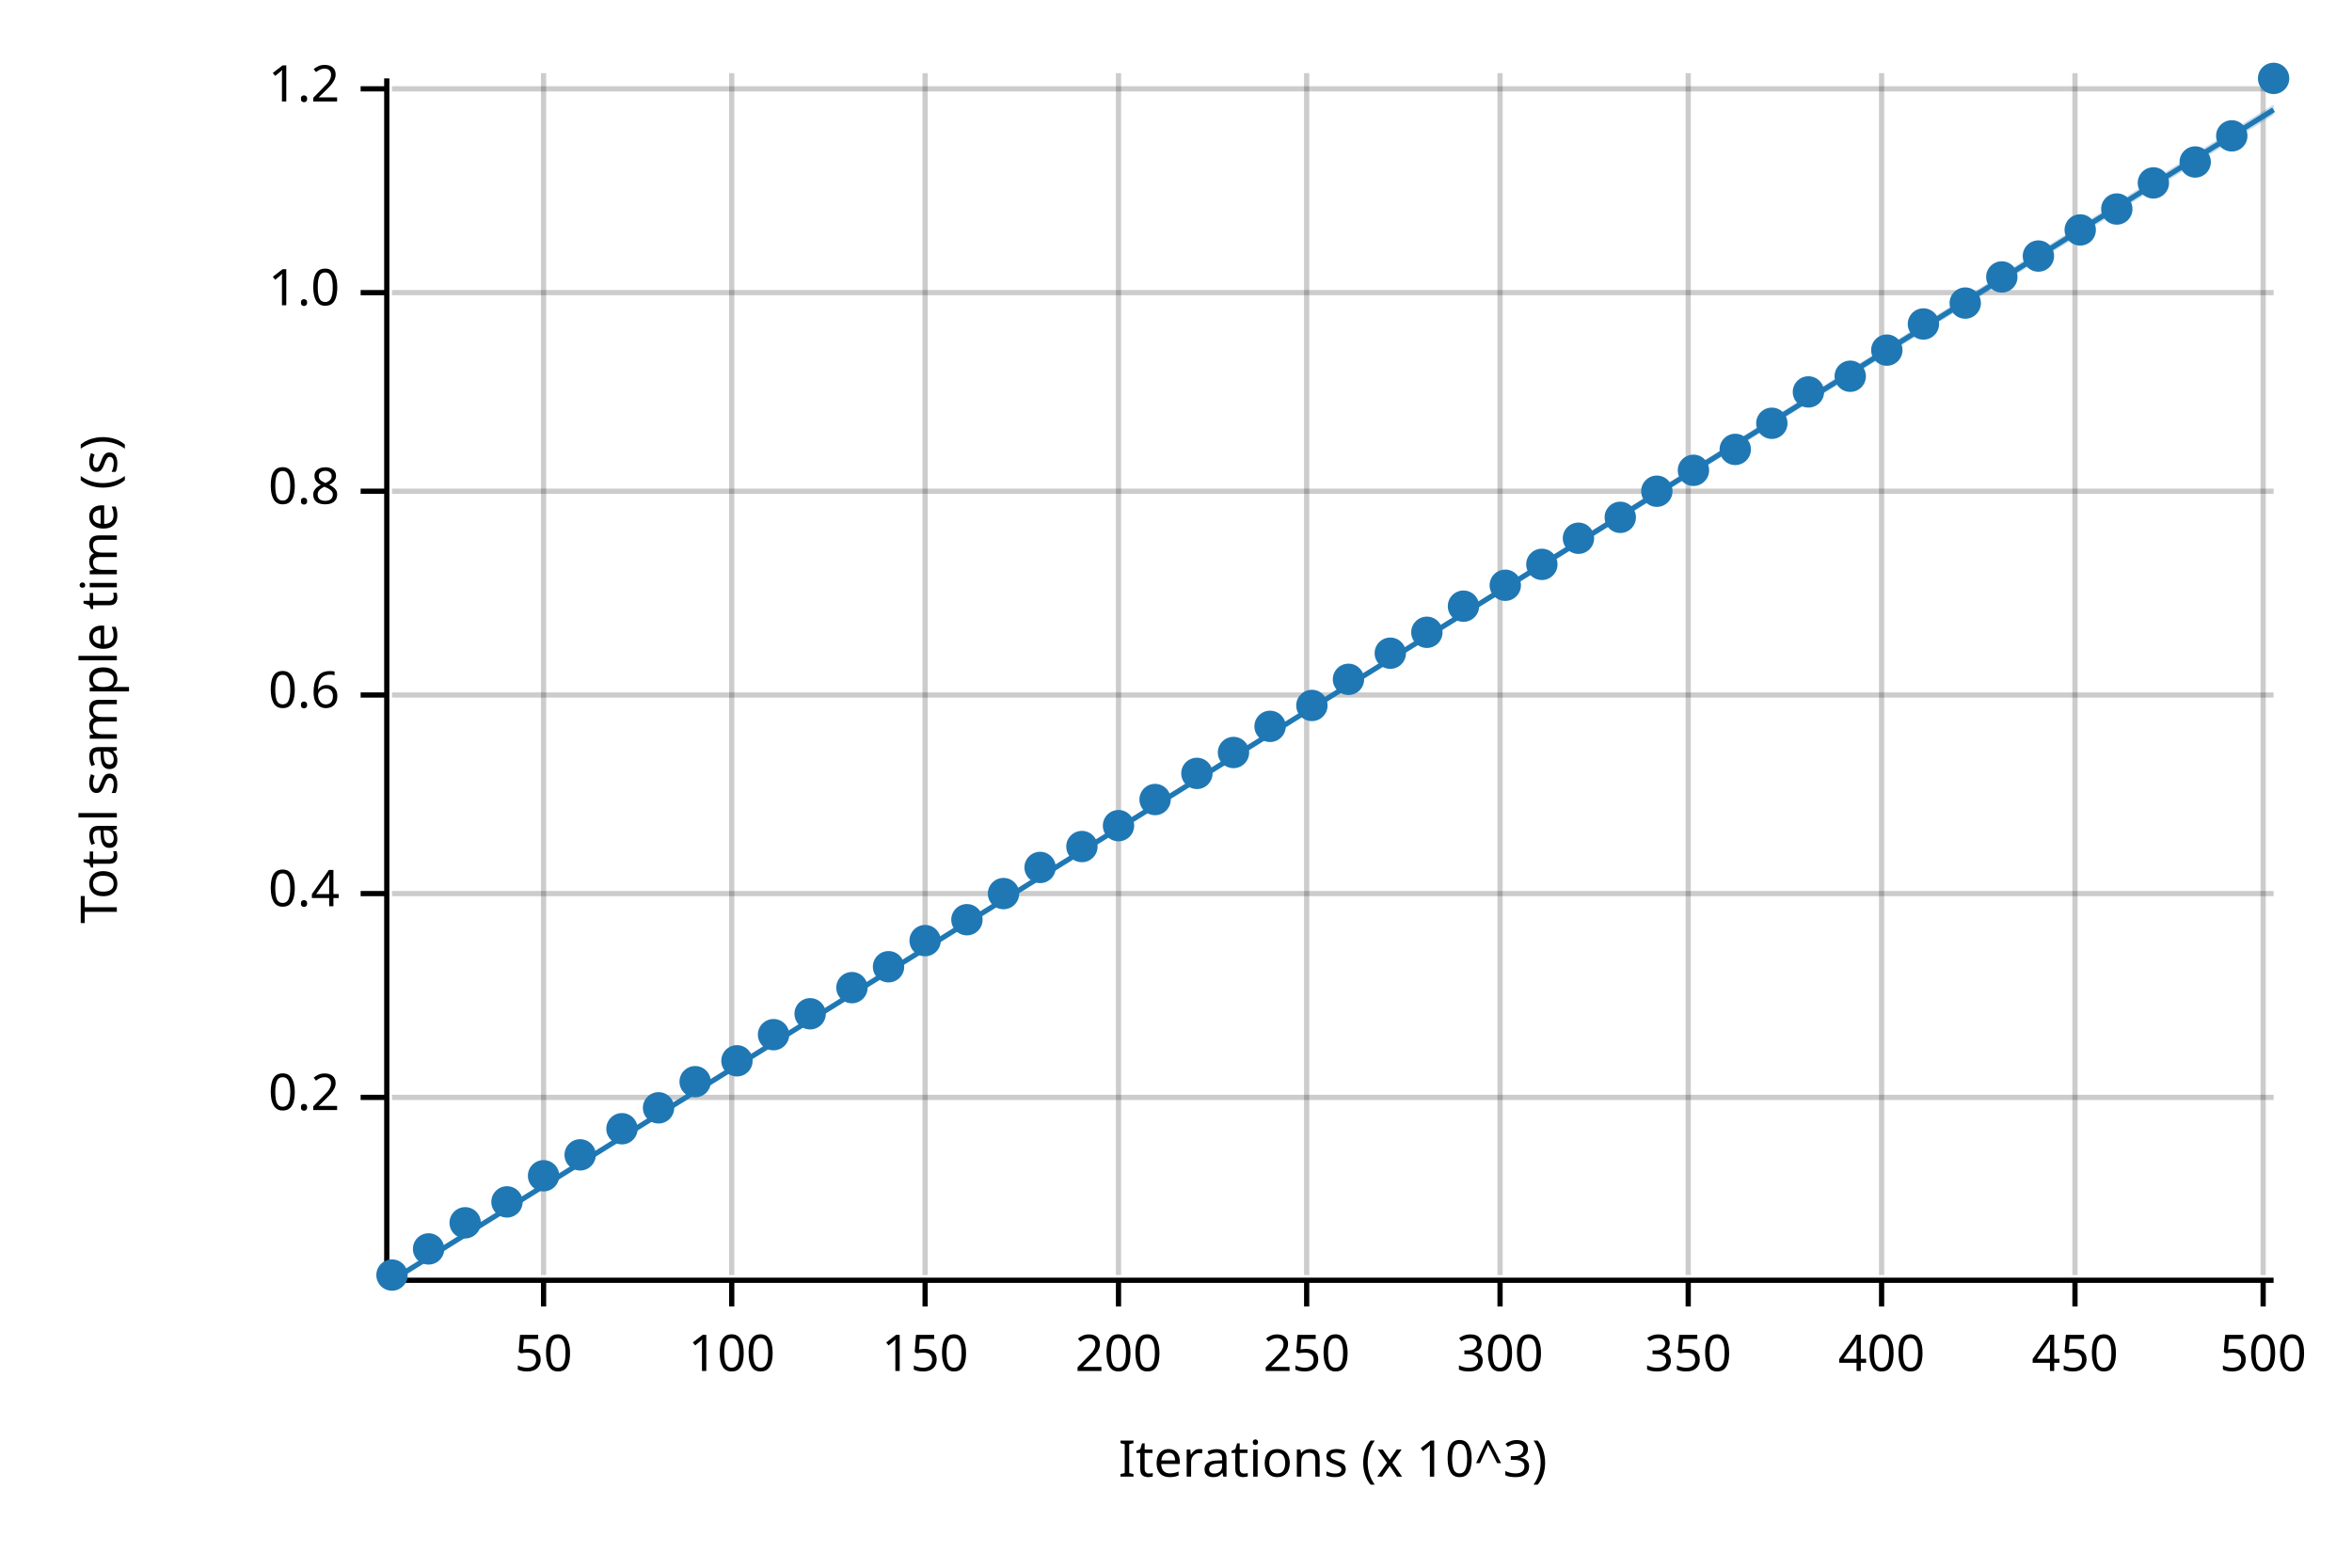
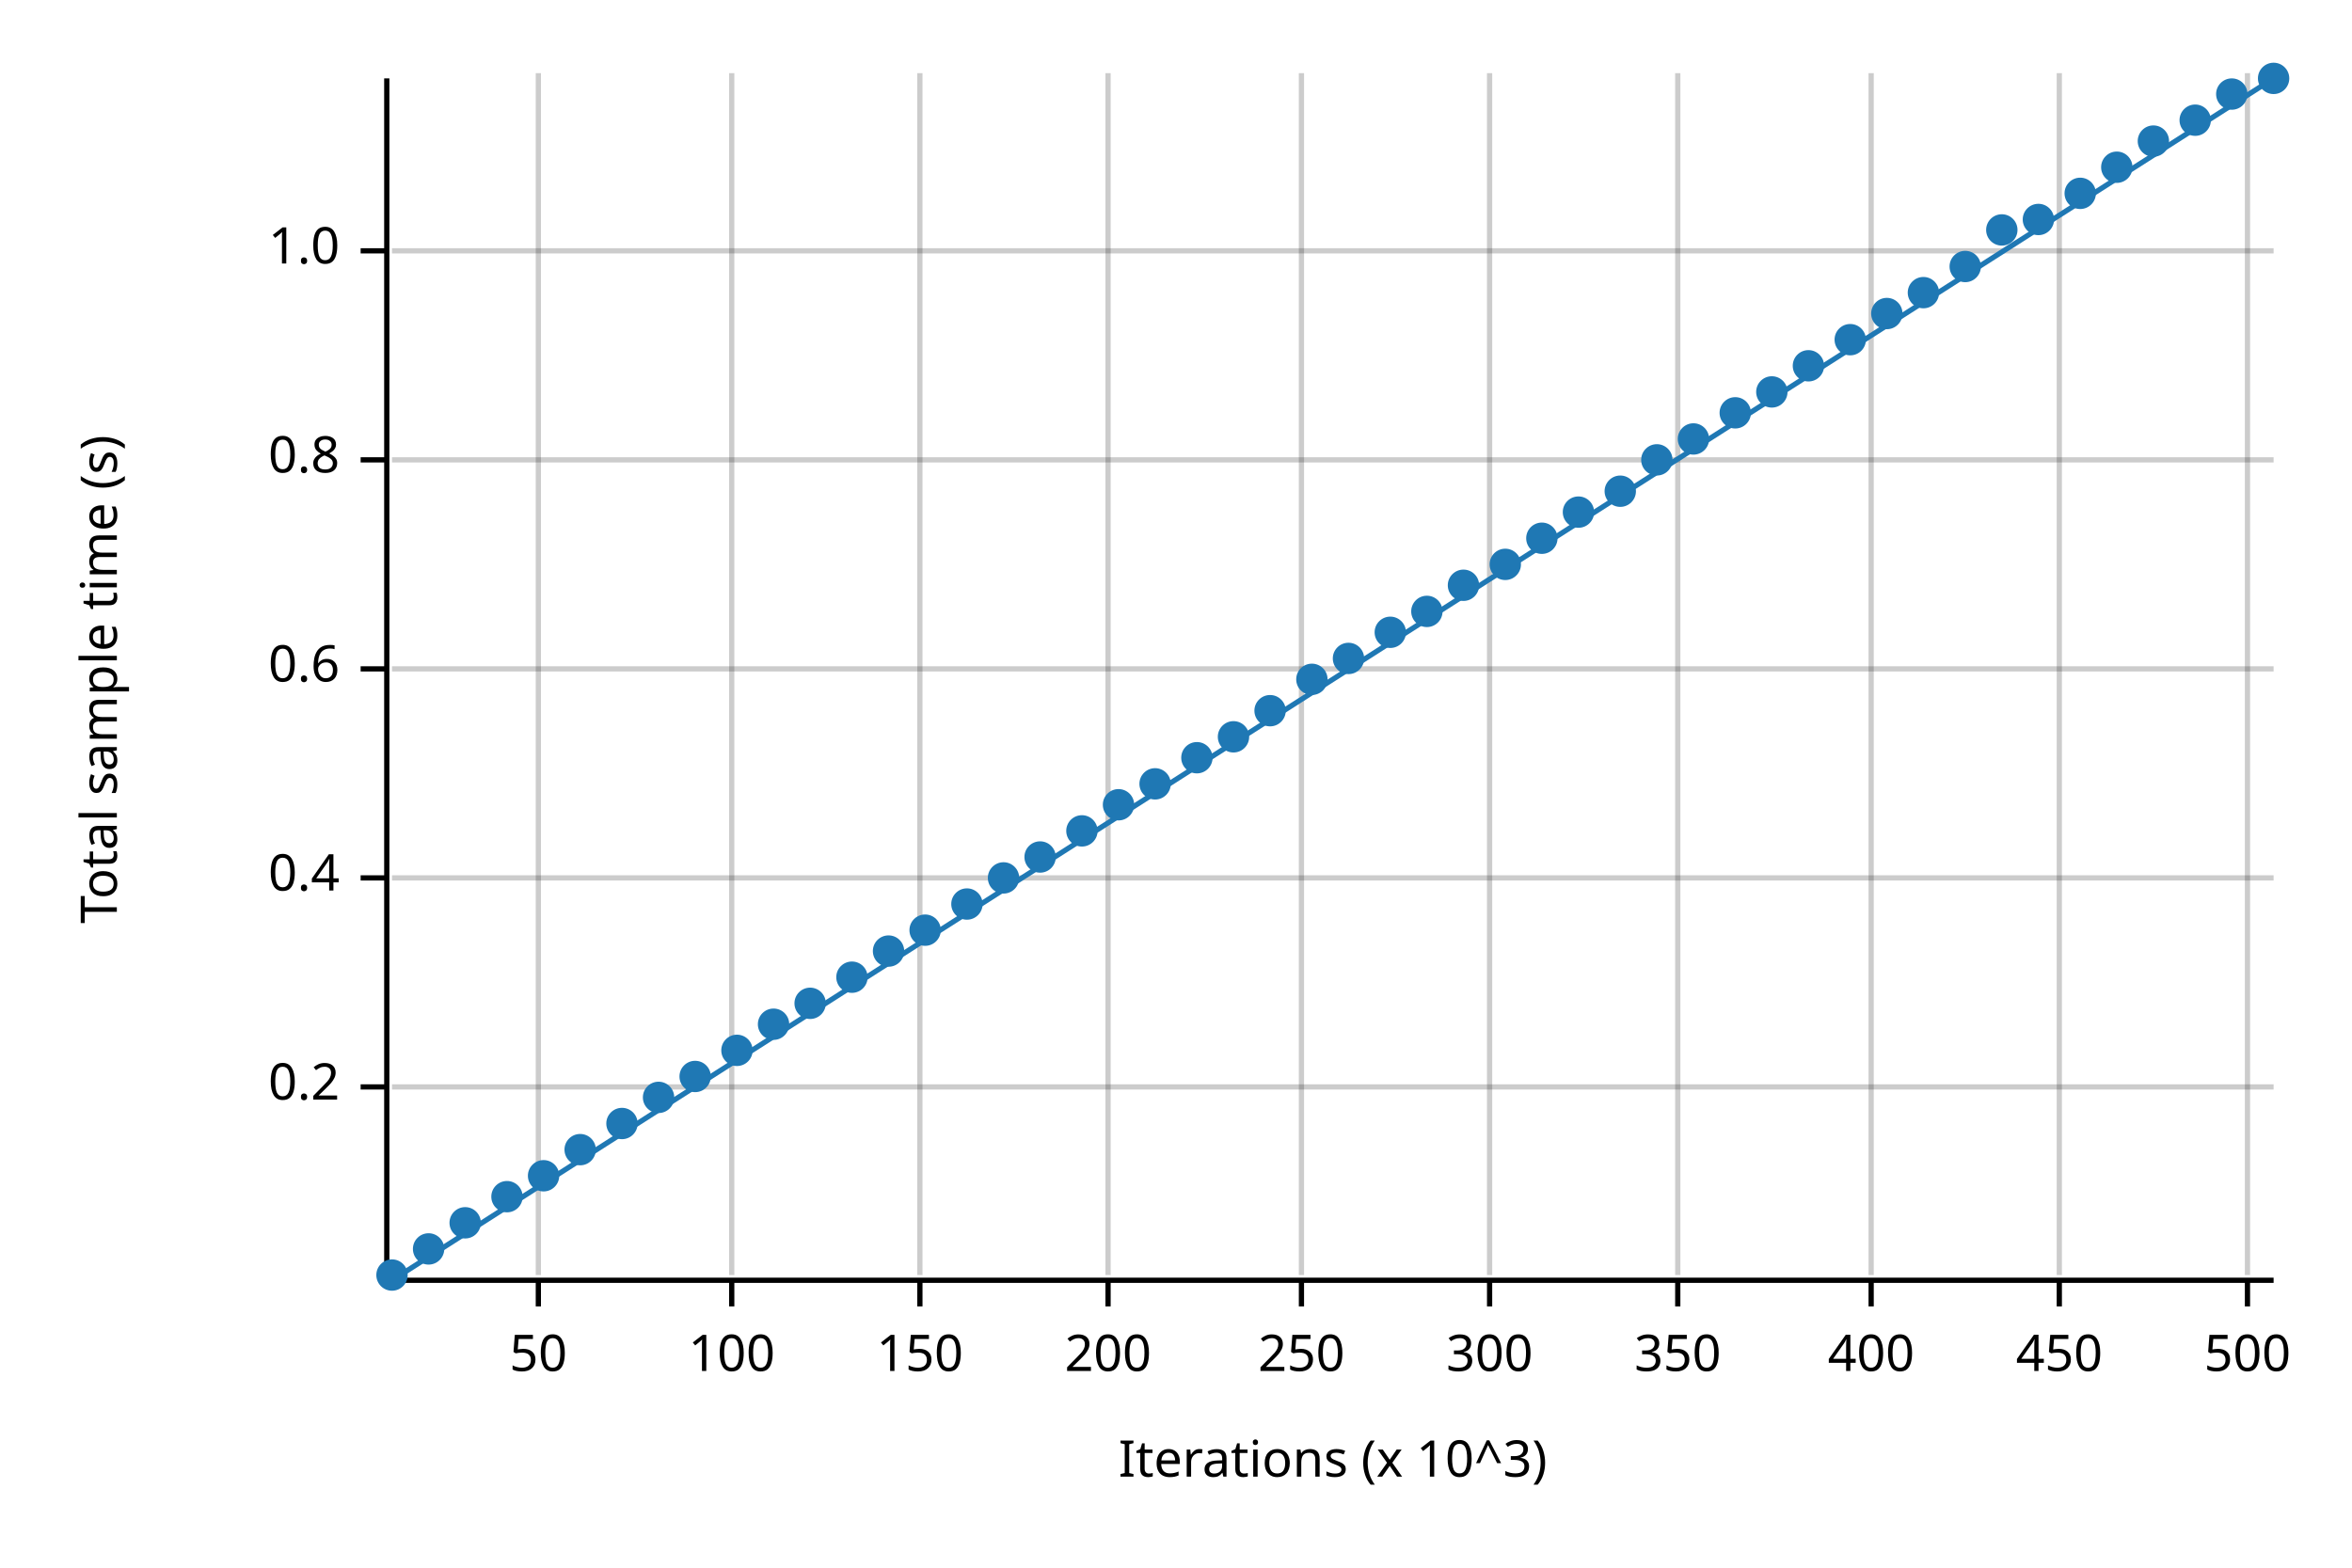
<svg xmlns="http://www.w3.org/2000/svg" width="450" height="300" viewBox="0 0 450 300">
  <text x="15" y="130" dy="0.76em" text-anchor="middle" font-family="sans-serif" font-size="9.677" opacity="1" fill="#000000" transform="rotate(270, 15, 130)">
Total sample time (s)
</text>
  <text x="255" y="285" dy="-0.5ex" text-anchor="middle" font-family="sans-serif" font-size="9.677" opacity="1" fill="#000000">
Iterations (x 10^3)
</text>
-   <line opacity="0.2" stroke="#000000" stroke-width="1" x1="104" y1="244" x2="104" y2="14" />
+   <line opacity="0.2" stroke="#000000" stroke-width="1" x1="103" y1="244" x2="103" y2="14" />
  <line opacity="0.2" stroke="#000000" stroke-width="1" x1="140" y1="244" x2="140" y2="14" />
-   <line opacity="0.2" stroke="#000000" stroke-width="1" x1="177" y1="244" x2="177" y2="14" />
-   <line opacity="0.2" stroke="#000000" stroke-width="1" x1="214" y1="244" x2="214" y2="14" />
-   <line opacity="0.2" stroke="#000000" stroke-width="1" x1="250" y1="244" x2="250" y2="14" />
-   <line opacity="0.2" stroke="#000000" stroke-width="1" x1="287" y1="244" x2="287" y2="14" />
-   <line opacity="0.2" stroke="#000000" stroke-width="1" x1="323" y1="244" x2="323" y2="14" />
-   <line opacity="0.2" stroke="#000000" stroke-width="1" x1="360" y1="244" x2="360" y2="14" />
-   <line opacity="0.2" stroke="#000000" stroke-width="1" x1="397" y1="244" x2="397" y2="14" />
-   <line opacity="0.2" stroke="#000000" stroke-width="1" x1="433" y1="244" x2="433" y2="14" />
-   <line opacity="0.2" stroke="#000000" stroke-width="1" x1="75" y1="210" x2="435" y2="210" />
-   <line opacity="0.2" stroke="#000000" stroke-width="1" x1="75" y1="171" x2="435" y2="171" />
-   <line opacity="0.2" stroke="#000000" stroke-width="1" x1="75" y1="133" x2="435" y2="133" />
-   <line opacity="0.2" stroke="#000000" stroke-width="1" x1="75" y1="94" x2="435" y2="94" />
-   <line opacity="0.2" stroke="#000000" stroke-width="1" x1="75" y1="56" x2="435" y2="56" />
-   <line opacity="0.2" stroke="#000000" stroke-width="1" x1="75" y1="17" x2="435" y2="17" />
+   <line opacity="0.2" stroke="#000000" stroke-width="1" x1="176" y1="244" x2="176" y2="14" />
+   <line opacity="0.2" stroke="#000000" stroke-width="1" x1="212" y1="244" x2="212" y2="14" />
+   <line opacity="0.2" stroke="#000000" stroke-width="1" x1="249" y1="244" x2="249" y2="14" />
+   <line opacity="0.2" stroke="#000000" stroke-width="1" x1="285" y1="244" x2="285" y2="14" />
+   <line opacity="0.2" stroke="#000000" stroke-width="1" x1="321" y1="244" x2="321" y2="14" />
+   <line opacity="0.2" stroke="#000000" stroke-width="1" x1="358" y1="244" x2="358" y2="14" />
+   <line opacity="0.2" stroke="#000000" stroke-width="1" x1="394" y1="244" x2="394" y2="14" />
+   <line opacity="0.2" stroke="#000000" stroke-width="1" x1="430" y1="244" x2="430" y2="14" />
+   <line opacity="0.2" stroke="#000000" stroke-width="1" x1="75" y1="208" x2="435" y2="208" />
+   <line opacity="0.2" stroke="#000000" stroke-width="1" x1="75" y1="168" x2="435" y2="168" />
+   <line opacity="0.2" stroke="#000000" stroke-width="1" x1="75" y1="128" x2="435" y2="128" />
+   <line opacity="0.2" stroke="#000000" stroke-width="1" x1="75" y1="88" x2="435" y2="88" />
+   <line opacity="0.2" stroke="#000000" stroke-width="1" x1="75" y1="48" x2="435" y2="48" />
  <polyline fill="none" opacity="1" stroke="#000000" stroke-width="1" points="74,15 74,245 " />
-   <text x="65" y="210" dy="0.5ex" text-anchor="end" font-family="sans-serif" font-size="9.677" opacity="1" fill="#000000">
+   <text x="65" y="208" dy="0.5ex" text-anchor="end" font-family="sans-serif" font-size="9.677" opacity="1" fill="#000000">
0.2
</text>
-   <polyline fill="none" opacity="1" stroke="#000000" stroke-width="1" points="69,210 74,210 " />
-   <text x="65" y="171" dy="0.5ex" text-anchor="end" font-family="sans-serif" font-size="9.677" opacity="1" fill="#000000">
+   <polyline fill="none" opacity="1" stroke="#000000" stroke-width="1" points="69,208 74,208 " />
+   <text x="65" y="168" dy="0.5ex" text-anchor="end" font-family="sans-serif" font-size="9.677" opacity="1" fill="#000000">
0.4
</text>
-   <polyline fill="none" opacity="1" stroke="#000000" stroke-width="1" points="69,171 74,171 " />
-   <text x="65" y="133" dy="0.5ex" text-anchor="end" font-family="sans-serif" font-size="9.677" opacity="1" fill="#000000">
+   <polyline fill="none" opacity="1" stroke="#000000" stroke-width="1" points="69,168 74,168 " />
+   <text x="65" y="128" dy="0.5ex" text-anchor="end" font-family="sans-serif" font-size="9.677" opacity="1" fill="#000000">
0.6
</text>
-   <polyline fill="none" opacity="1" stroke="#000000" stroke-width="1" points="69,133 74,133 " />
-   <text x="65" y="94" dy="0.5ex" text-anchor="end" font-family="sans-serif" font-size="9.677" opacity="1" fill="#000000">
+   <polyline fill="none" opacity="1" stroke="#000000" stroke-width="1" points="69,128 74,128 " />
+   <text x="65" y="88" dy="0.5ex" text-anchor="end" font-family="sans-serif" font-size="9.677" opacity="1" fill="#000000">
0.8
</text>
-   <polyline fill="none" opacity="1" stroke="#000000" stroke-width="1" points="69,94 74,94 " />
-   <text x="65" y="56" dy="0.5ex" text-anchor="end" font-family="sans-serif" font-size="9.677" opacity="1" fill="#000000">
+   <polyline fill="none" opacity="1" stroke="#000000" stroke-width="1" points="69,88 74,88 " />
+   <text x="65" y="48" dy="0.5ex" text-anchor="end" font-family="sans-serif" font-size="9.677" opacity="1" fill="#000000">
1.0
</text>
-   <polyline fill="none" opacity="1" stroke="#000000" stroke-width="1" points="69,56 74,56 " />
-   <text x="65" y="17" dy="0.5ex" text-anchor="end" font-family="sans-serif" font-size="9.677" opacity="1" fill="#000000">
- 1.2
- </text>
-   <polyline fill="none" opacity="1" stroke="#000000" stroke-width="1" points="69,17 74,17 " />
+   <polyline fill="none" opacity="1" stroke="#000000" stroke-width="1" points="69,48 74,48 " />
  <polyline fill="none" opacity="1" stroke="#000000" stroke-width="1" points="75,245 435,245 " />
-   <text x="104" y="255" dy="0.76em" text-anchor="middle" font-family="sans-serif" font-size="9.677" opacity="1" fill="#000000">
+   <text x="103" y="255" dy="0.76em" text-anchor="middle" font-family="sans-serif" font-size="9.677" opacity="1" fill="#000000">
50
</text>
-   <polyline fill="none" opacity="1" stroke="#000000" stroke-width="1" points="104,245 104,250 " />
+   <polyline fill="none" opacity="1" stroke="#000000" stroke-width="1" points="103,245 103,250 " />
  <text x="140" y="255" dy="0.76em" text-anchor="middle" font-family="sans-serif" font-size="9.677" opacity="1" fill="#000000">
100
</text>
  <polyline fill="none" opacity="1" stroke="#000000" stroke-width="1" points="140,245 140,250 " />
-   <text x="177" y="255" dy="0.76em" text-anchor="middle" font-family="sans-serif" font-size="9.677" opacity="1" fill="#000000">
+   <text x="176" y="255" dy="0.76em" text-anchor="middle" font-family="sans-serif" font-size="9.677" opacity="1" fill="#000000">
150
</text>
-   <polyline fill="none" opacity="1" stroke="#000000" stroke-width="1" points="177,245 177,250 " />
-   <text x="214" y="255" dy="0.76em" text-anchor="middle" font-family="sans-serif" font-size="9.677" opacity="1" fill="#000000">
+   <polyline fill="none" opacity="1" stroke="#000000" stroke-width="1" points="176,245 176,250 " />
+   <text x="212" y="255" dy="0.76em" text-anchor="middle" font-family="sans-serif" font-size="9.677" opacity="1" fill="#000000">
200
</text>
-   <polyline fill="none" opacity="1" stroke="#000000" stroke-width="1" points="214,245 214,250 " />
-   <text x="250" y="255" dy="0.76em" text-anchor="middle" font-family="sans-serif" font-size="9.677" opacity="1" fill="#000000">
+   <polyline fill="none" opacity="1" stroke="#000000" stroke-width="1" points="212,245 212,250 " />
+   <text x="249" y="255" dy="0.76em" text-anchor="middle" font-family="sans-serif" font-size="9.677" opacity="1" fill="#000000">
250
</text>
-   <polyline fill="none" opacity="1" stroke="#000000" stroke-width="1" points="250,245 250,250 " />
-   <text x="287" y="255" dy="0.76em" text-anchor="middle" font-family="sans-serif" font-size="9.677" opacity="1" fill="#000000">
+   <polyline fill="none" opacity="1" stroke="#000000" stroke-width="1" points="249,245 249,250 " />
+   <text x="285" y="255" dy="0.76em" text-anchor="middle" font-family="sans-serif" font-size="9.677" opacity="1" fill="#000000">
300
</text>
-   <polyline fill="none" opacity="1" stroke="#000000" stroke-width="1" points="287,245 287,250 " />
-   <text x="323" y="255" dy="0.76em" text-anchor="middle" font-family="sans-serif" font-size="9.677" opacity="1" fill="#000000">
+   <polyline fill="none" opacity="1" stroke="#000000" stroke-width="1" points="285,245 285,250 " />
+   <text x="321" y="255" dy="0.76em" text-anchor="middle" font-family="sans-serif" font-size="9.677" opacity="1" fill="#000000">
350
</text>
-   <polyline fill="none" opacity="1" stroke="#000000" stroke-width="1" points="323,245 323,250 " />
-   <text x="360" y="255" dy="0.76em" text-anchor="middle" font-family="sans-serif" font-size="9.677" opacity="1" fill="#000000">
+   <polyline fill="none" opacity="1" stroke="#000000" stroke-width="1" points="321,245 321,250 " />
+   <text x="358" y="255" dy="0.76em" text-anchor="middle" font-family="sans-serif" font-size="9.677" opacity="1" fill="#000000">
400
</text>
-   <polyline fill="none" opacity="1" stroke="#000000" stroke-width="1" points="360,245 360,250 " />
-   <text x="397" y="255" dy="0.76em" text-anchor="middle" font-family="sans-serif" font-size="9.677" opacity="1" fill="#000000">
+   <polyline fill="none" opacity="1" stroke="#000000" stroke-width="1" points="358,245 358,250 " />
+   <text x="394" y="255" dy="0.76em" text-anchor="middle" font-family="sans-serif" font-size="9.677" opacity="1" fill="#000000">
450
</text>
-   <polyline fill="none" opacity="1" stroke="#000000" stroke-width="1" points="397,245 397,250 " />
-   <text x="433" y="255" dy="0.76em" text-anchor="middle" font-family="sans-serif" font-size="9.677" opacity="1" fill="#000000">
+   <polyline fill="none" opacity="1" stroke="#000000" stroke-width="1" points="394,245 394,250 " />
+   <text x="430" y="255" dy="0.76em" text-anchor="middle" font-family="sans-serif" font-size="9.677" opacity="1" fill="#000000">
500
</text>
-   <polyline fill="none" opacity="1" stroke="#000000" stroke-width="1" points="433,245 433,250 " />
+   <polyline fill="none" opacity="1" stroke="#000000" stroke-width="1" points="430,245 430,250 " />
  <circle cx="75" cy="244" r="3" opacity="1" fill="#1F78B4" stroke="none" stroke-width="1" />
  <circle cx="82" cy="239" r="3" opacity="1" fill="#1F78B4" stroke="none" stroke-width="1" />
  <circle cx="89" cy="234" r="3" opacity="1" fill="#1F78B4" stroke="none" stroke-width="1" />
-   <circle cx="97" cy="230" r="3" opacity="1" fill="#1F78B4" stroke="none" stroke-width="1" />
+   <circle cx="97" cy="229" r="3" opacity="1" fill="#1F78B4" stroke="none" stroke-width="1" />
  <circle cx="104" cy="225" r="3" opacity="1" fill="#1F78B4" stroke="none" stroke-width="1" />
-   <circle cx="111" cy="221" r="3" opacity="1" fill="#1F78B4" stroke="none" stroke-width="1" />
-   <circle cx="119" cy="216" r="3" opacity="1" fill="#1F78B4" stroke="none" stroke-width="1" />
-   <circle cx="126" cy="212" r="3" opacity="1" fill="#1F78B4" stroke="none" stroke-width="1" />
-   <circle cx="133" cy="207" r="3" opacity="1" fill="#1F78B4" stroke="none" stroke-width="1" />
-   <circle cx="141" cy="203" r="3" opacity="1" fill="#1F78B4" stroke="none" stroke-width="1" />
-   <circle cx="148" cy="198" r="3" opacity="1" fill="#1F78B4" stroke="none" stroke-width="1" />
-   <circle cx="155" cy="194" r="3" opacity="1" fill="#1F78B4" stroke="none" stroke-width="1" />
-   <circle cx="163" cy="189" r="3" opacity="1" fill="#1F78B4" stroke="none" stroke-width="1" />
-   <circle cx="170" cy="185" r="3" opacity="1" fill="#1F78B4" stroke="none" stroke-width="1" />
-   <circle cx="177" cy="180" r="3" opacity="1" fill="#1F78B4" stroke="none" stroke-width="1" />
-   <circle cx="185" cy="176" r="3" opacity="1" fill="#1F78B4" stroke="none" stroke-width="1" />
-   <circle cx="192" cy="171" r="3" opacity="1" fill="#1F78B4" stroke="none" stroke-width="1" />
-   <circle cx="199" cy="166" r="3" opacity="1" fill="#1F78B4" stroke="none" stroke-width="1" />
-   <circle cx="207" cy="162" r="3" opacity="1" fill="#1F78B4" stroke="none" stroke-width="1" />
-   <circle cx="214" cy="158" r="3" opacity="1" fill="#1F78B4" stroke="none" stroke-width="1" />
-   <circle cx="221" cy="153" r="3" opacity="1" fill="#1F78B4" stroke="none" stroke-width="1" />
-   <circle cx="229" cy="148" r="3" opacity="1" fill="#1F78B4" stroke="none" stroke-width="1" />
-   <circle cx="236" cy="144" r="3" opacity="1" fill="#1F78B4" stroke="none" stroke-width="1" />
-   <circle cx="243" cy="139" r="3" opacity="1" fill="#1F78B4" stroke="none" stroke-width="1" />
-   <circle cx="251" cy="135" r="3" opacity="1" fill="#1F78B4" stroke="none" stroke-width="1" />
-   <circle cx="258" cy="130" r="3" opacity="1" fill="#1F78B4" stroke="none" stroke-width="1" />
-   <circle cx="266" cy="125" r="3" opacity="1" fill="#1F78B4" stroke="none" stroke-width="1" />
-   <circle cx="273" cy="121" r="3" opacity="1" fill="#1F78B4" stroke="none" stroke-width="1" />
-   <circle cx="280" cy="116" r="3" opacity="1" fill="#1F78B4" stroke="none" stroke-width="1" />
-   <circle cx="288" cy="112" r="3" opacity="1" fill="#1F78B4" stroke="none" stroke-width="1" />
-   <circle cx="295" cy="108" r="3" opacity="1" fill="#1F78B4" stroke="none" stroke-width="1" />
-   <circle cx="302" cy="103" r="3" opacity="1" fill="#1F78B4" stroke="none" stroke-width="1" />
-   <circle cx="310" cy="99" r="3" opacity="1" fill="#1F78B4" stroke="none" stroke-width="1" />
-   <circle cx="317" cy="94" r="3" opacity="1" fill="#1F78B4" stroke="none" stroke-width="1" />
-   <circle cx="324" cy="90" r="3" opacity="1" fill="#1F78B4" stroke="none" stroke-width="1" />
-   <circle cx="332" cy="86" r="3" opacity="1" fill="#1F78B4" stroke="none" stroke-width="1" />
-   <circle cx="339" cy="81" r="3" opacity="1" fill="#1F78B4" stroke="none" stroke-width="1" />
-   <circle cx="346" cy="75" r="3" opacity="1" fill="#1F78B4" stroke="none" stroke-width="1" />
-   <circle cx="354" cy="72" r="3" opacity="1" fill="#1F78B4" stroke="none" stroke-width="1" />
-   <circle cx="361" cy="67" r="3" opacity="1" fill="#1F78B4" stroke="none" stroke-width="1" />
-   <circle cx="368" cy="62" r="3" opacity="1" fill="#1F78B4" stroke="none" stroke-width="1" />
-   <circle cx="376" cy="58" r="3" opacity="1" fill="#1F78B4" stroke="none" stroke-width="1" />
-   <circle cx="383" cy="53" r="3" opacity="1" fill="#1F78B4" stroke="none" stroke-width="1" />
-   <circle cx="390" cy="49" r="3" opacity="1" fill="#1F78B4" stroke="none" stroke-width="1" />
-   <circle cx="398" cy="44" r="3" opacity="1" fill="#1F78B4" stroke="none" stroke-width="1" />
-   <circle cx="405" cy="40" r="3" opacity="1" fill="#1F78B4" stroke="none" stroke-width="1" />
-   <circle cx="412" cy="35" r="3" opacity="1" fill="#1F78B4" stroke="none" stroke-width="1" />
-   <circle cx="420" cy="31" r="3" opacity="1" fill="#1F78B4" stroke="none" stroke-width="1" />
-   <circle cx="427" cy="26" r="3" opacity="1" fill="#1F78B4" stroke="none" stroke-width="1" />
+   <circle cx="111" cy="220" r="3" opacity="1" fill="#1F78B4" stroke="none" stroke-width="1" />
+   <circle cx="119" cy="215" r="3" opacity="1" fill="#1F78B4" stroke="none" stroke-width="1" />
+   <circle cx="126" cy="210" r="3" opacity="1" fill="#1F78B4" stroke="none" stroke-width="1" />
+   <circle cx="133" cy="206" r="3" opacity="1" fill="#1F78B4" stroke="none" stroke-width="1" />
+   <circle cx="141" cy="201" r="3" opacity="1" fill="#1F78B4" stroke="none" stroke-width="1" />
+   <circle cx="148" cy="196" r="3" opacity="1" fill="#1F78B4" stroke="none" stroke-width="1" />
+   <circle cx="155" cy="192" r="3" opacity="1" fill="#1F78B4" stroke="none" stroke-width="1" />
+   <circle cx="163" cy="187" r="3" opacity="1" fill="#1F78B4" stroke="none" stroke-width="1" />
+   <circle cx="170" cy="182" r="3" opacity="1" fill="#1F78B4" stroke="none" stroke-width="1" />
+   <circle cx="177" cy="178" r="3" opacity="1" fill="#1F78B4" stroke="none" stroke-width="1" />
+   <circle cx="185" cy="173" r="3" opacity="1" fill="#1F78B4" stroke="none" stroke-width="1" />
+   <circle cx="192" cy="168" r="3" opacity="1" fill="#1F78B4" stroke="none" stroke-width="1" />
+   <circle cx="199" cy="164" r="3" opacity="1" fill="#1F78B4" stroke="none" stroke-width="1" />
+   <circle cx="207" cy="159" r="3" opacity="1" fill="#1F78B4" stroke="none" stroke-width="1" />
+   <circle cx="214" cy="154" r="3" opacity="1" fill="#1F78B4" stroke="none" stroke-width="1" />
+   <circle cx="221" cy="150" r="3" opacity="1" fill="#1F78B4" stroke="none" stroke-width="1" />
+   <circle cx="229" cy="145" r="3" opacity="1" fill="#1F78B4" stroke="none" stroke-width="1" />
+   <circle cx="236" cy="141" r="3" opacity="1" fill="#1F78B4" stroke="none" stroke-width="1" />
+   <circle cx="243" cy="136" r="3" opacity="1" fill="#1F78B4" stroke="none" stroke-width="1" />
+   <circle cx="251" cy="130" r="3" opacity="1" fill="#1F78B4" stroke="none" stroke-width="1" />
+   <circle cx="258" cy="126" r="3" opacity="1" fill="#1F78B4" stroke="none" stroke-width="1" />
+   <circle cx="266" cy="121" r="3" opacity="1" fill="#1F78B4" stroke="none" stroke-width="1" />
+   <circle cx="273" cy="117" r="3" opacity="1" fill="#1F78B4" stroke="none" stroke-width="1" />
+   <circle cx="280" cy="112" r="3" opacity="1" fill="#1F78B4" stroke="none" stroke-width="1" />
+   <circle cx="288" cy="108" r="3" opacity="1" fill="#1F78B4" stroke="none" stroke-width="1" />
+   <circle cx="295" cy="103" r="3" opacity="1" fill="#1F78B4" stroke="none" stroke-width="1" />
+   <circle cx="302" cy="98" r="3" opacity="1" fill="#1F78B4" stroke="none" stroke-width="1" />
+   <circle cx="310" cy="94" r="3" opacity="1" fill="#1F78B4" stroke="none" stroke-width="1" />
+   <circle cx="317" cy="88" r="3" opacity="1" fill="#1F78B4" stroke="none" stroke-width="1" />
+   <circle cx="324" cy="84" r="3" opacity="1" fill="#1F78B4" stroke="none" stroke-width="1" />
+   <circle cx="332" cy="79" r="3" opacity="1" fill="#1F78B4" stroke="none" stroke-width="1" />
+   <circle cx="339" cy="75" r="3" opacity="1" fill="#1F78B4" stroke="none" stroke-width="1" />
+   <circle cx="346" cy="70" r="3" opacity="1" fill="#1F78B4" stroke="none" stroke-width="1" />
+   <circle cx="354" cy="65" r="3" opacity="1" fill="#1F78B4" stroke="none" stroke-width="1" />
+   <circle cx="361" cy="60" r="3" opacity="1" fill="#1F78B4" stroke="none" stroke-width="1" />
+   <circle cx="368" cy="56" r="3" opacity="1" fill="#1F78B4" stroke="none" stroke-width="1" />
+   <circle cx="376" cy="51" r="3" opacity="1" fill="#1F78B4" stroke="none" stroke-width="1" />
+   <circle cx="383" cy="44" r="3" opacity="1" fill="#1F78B4" stroke="none" stroke-width="1" />
+   <circle cx="390" cy="42" r="3" opacity="1" fill="#1F78B4" stroke="none" stroke-width="1" />
+   <circle cx="398" cy="37" r="3" opacity="1" fill="#1F78B4" stroke="none" stroke-width="1" />
+   <circle cx="405" cy="32" r="3" opacity="1" fill="#1F78B4" stroke="none" stroke-width="1" />
+   <circle cx="412" cy="27" r="3" opacity="1" fill="#1F78B4" stroke="none" stroke-width="1" />
+   <circle cx="420" cy="23" r="3" opacity="1" fill="#1F78B4" stroke="none" stroke-width="1" />
+   <circle cx="427" cy="18" r="3" opacity="1" fill="#1F78B4" stroke="none" stroke-width="1" />
  <circle cx="435" cy="15" r="3" opacity="1" fill="#1F78B4" stroke="none" stroke-width="1" />
-   <polyline fill="none" opacity="1" stroke="#1F78B4" stroke-width="1" points="75,245 435,21 " />
-   <polygon opacity="0.25" fill="#1F78B4" points="75,245 435,22 435,20 " />
+   <polyline fill="none" opacity="1" stroke="#1F78B4" stroke-width="1" points="75,245 435,15 " />
+   <polygon opacity="0.25" fill="#1F78B4" points="75,245 435,15 435,15 " />
</svg>
